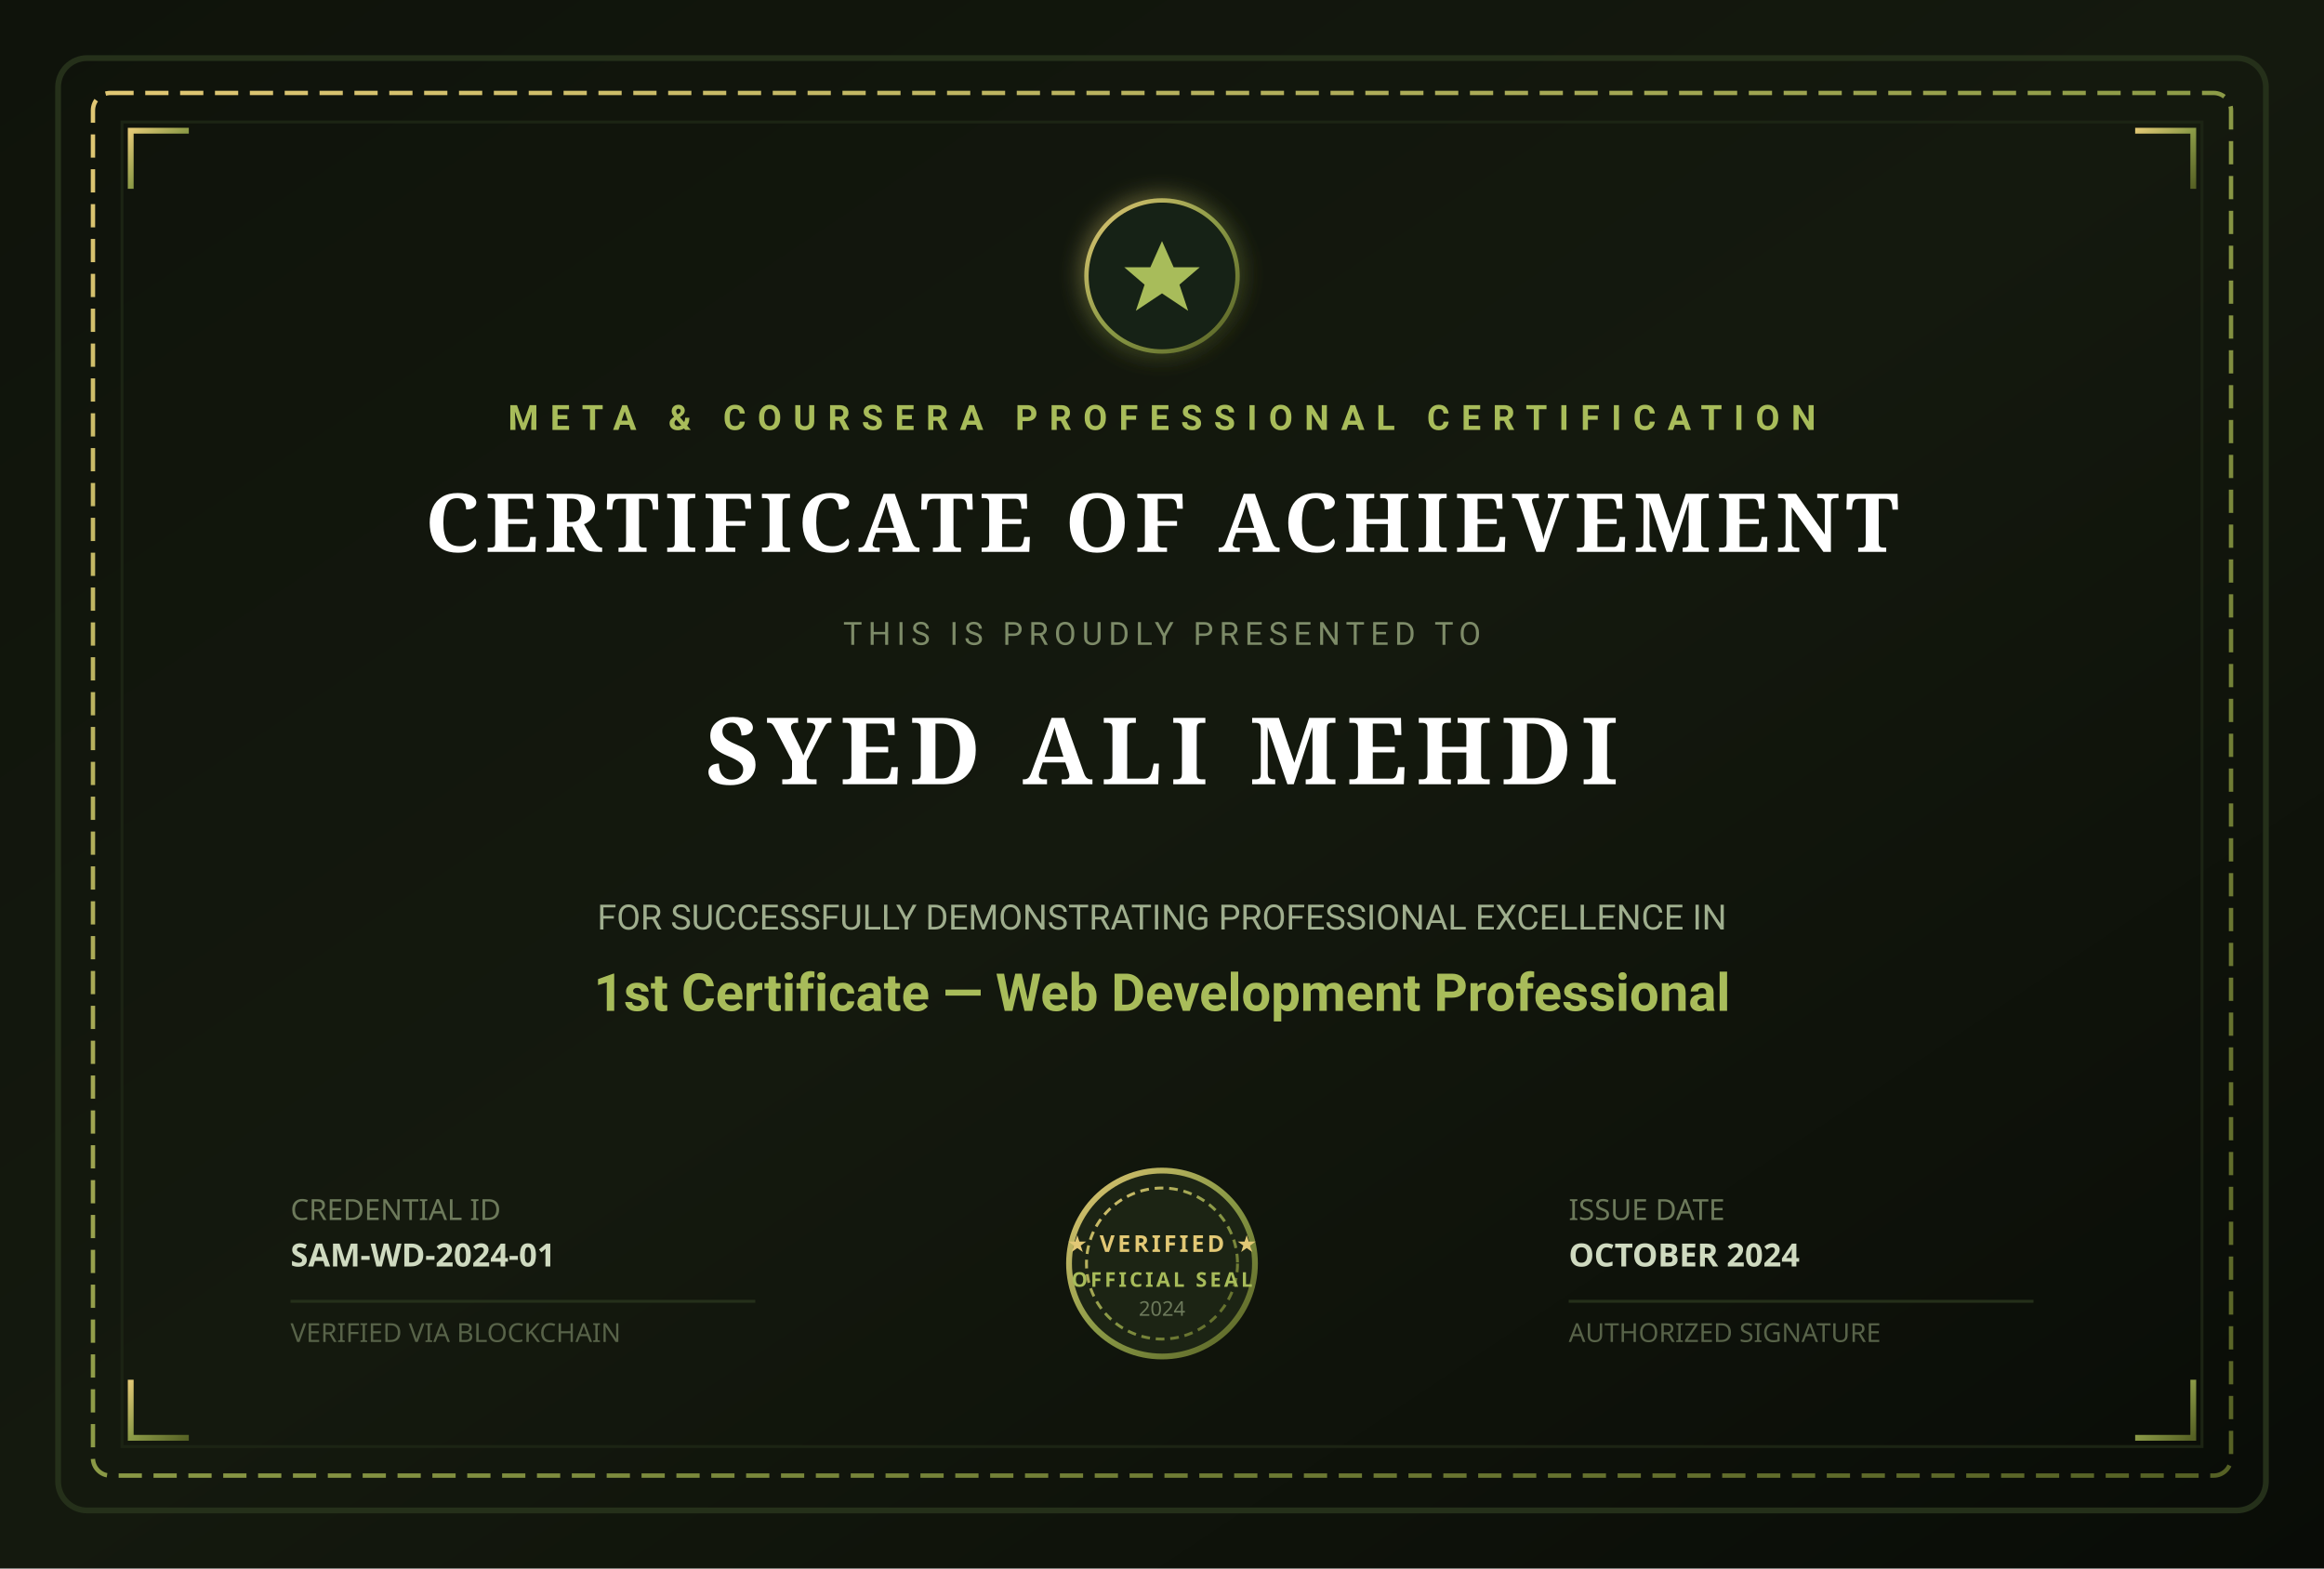
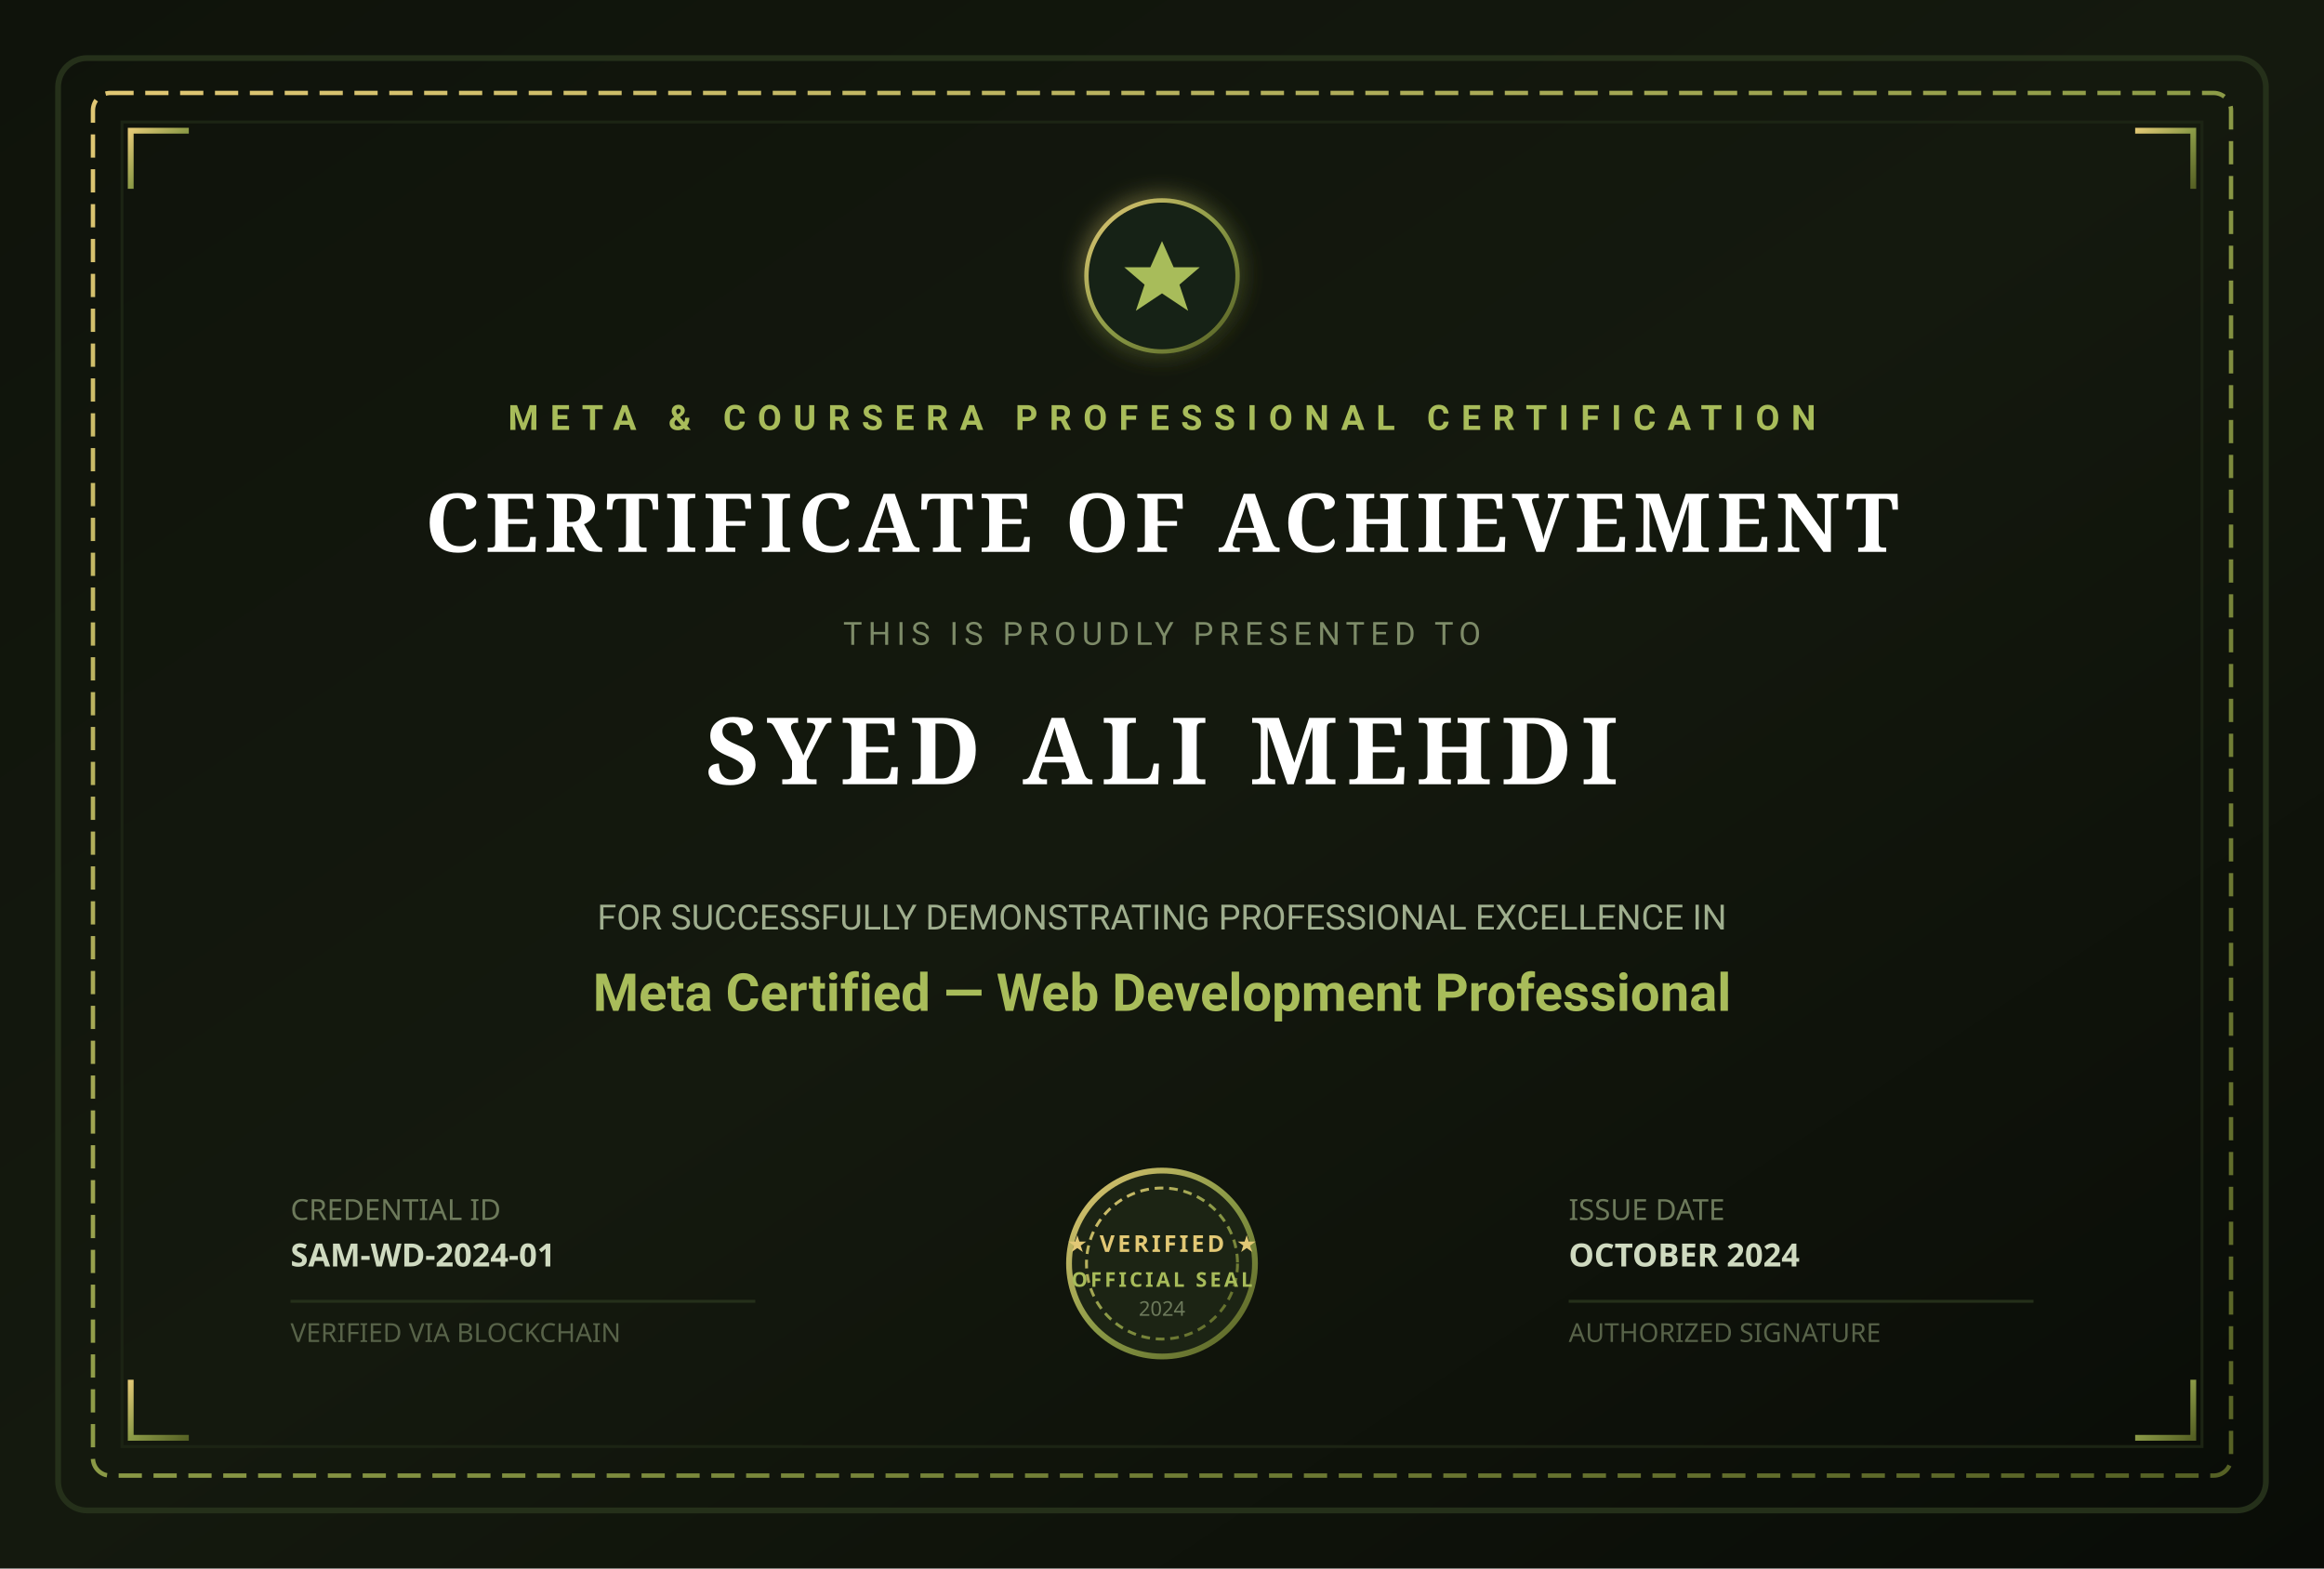
<svg xmlns="http://www.w3.org/2000/svg" viewBox="0 0 800 540" width="100%" height="100%">
  <defs>
    <linearGradient id="bg" x1="0%" y1="0%" x2="100%" y2="100%">
      <stop offset="0%" stop-color="#0f130b" />
      <stop offset="50%" stop-color="#14190e" />
      <stop offset="100%" stop-color="#090c07" />
    </linearGradient>
    <linearGradient id="gold" x1="0%" y1="0%" x2="100%" y2="100%">
      <stop offset="0%" stop-color="#e2c875" />
      <stop offset="50%" stop-color="#8b9a46" />
      <stop offset="100%" stop-color="#556024" />
    </linearGradient>
    <linearGradient id="accent" x1="0%" y1="0%" x2="100%" y2="0%">
      <stop offset="0%" stop-color="#8b9a46" />
      <stop offset="50%" stop-color="#a8bc5a" />
      <stop offset="100%" stop-color="#8b9a46" />
    </linearGradient>
    <filter id="glow" x="-20%" y="-20%" width="140%" height="140%">
      <feGaussianBlur stdDeviation="4" result="blur" />
      <feComposite in="SourceGraphic" in2="blur" operator="over" />
    </filter>
  </defs>
  <rect width="800" height="540" fill="url(#bg)" />
  <rect x="20" y="20" width="760" height="500" rx="10" fill="none" stroke="#25301a" stroke-width="2" />
  <rect x="32" y="32" width="736" height="476" rx="6" fill="none" stroke="url(#gold)" stroke-width="1.5" stroke-dasharray="8 4" />
  <rect x="42" y="42" width="716" height="456" fill="none" stroke="#1c2414" stroke-width="1" />
  <g stroke="url(#gold)" stroke-width="2" fill="none">
    <path d="M 45 65 L 45 45 L 65 45" />
    <path d="M 755 65 L 755 45 L 735 45" />
    <path d="M 45 475 L 45 495 L 65 495" />
    <path d="M 755 475 L 755 495 L 735 495" />
  </g>
  <g transform="translate(400, 95)" text-anchor="middle">
    <circle cx="0" cy="0" r="26" fill="#182012" stroke="url(#gold)" stroke-width="1.5" filter="url(#glow)" />
    <polygon points="0,-12 4,-3 13,-3 6,3 9,12 0,6 -9,12 -6,3 -13,-3 -4,-3" fill="#a8bc5a" />
  </g>
  <text x="400" y="148" font-family="'Segoe UI', Roboto, sans-serif" font-size="12" font-weight="700" letter-spacing="4" fill="#a8bc5a" text-anchor="middle">META &amp; COURSERA PROFESSIONAL CERTIFICATION</text>
  <text x="400" y="190" font-family="'Georgia', serif" font-size="28" font-weight="700" letter-spacing="2" fill="#ffffff" text-anchor="middle">CERTIFICATE OF ACHIEVEMENT</text>
  <text x="400" y="222" font-family="'Segoe UI', Roboto, sans-serif" font-size="11" letter-spacing="2" fill="#7d8b68" text-anchor="middle">THIS IS PROUDLY PRESENTED TO</text>
  <text x="400" y="270" font-family="'Georgia', serif" font-size="32" font-weight="700" letter-spacing="3" fill="#ffffff" text-anchor="middle">SYED ALI MEHDI</text>
  <line x1="240" y1="285" x2="560" y2="285" stroke="url(#accent)" stroke-width="2" />
  <text x="400" y="320" font-family="'Segoe UI', Roboto, sans-serif" font-size="12" fill="#9fae8e" text-anchor="middle">FOR SUCCESSFULLY DEMONSTRATING PROFESSIONAL EXCELLENCE IN</text>
-   <text x="400" y="348" font-family="'Segoe UI', Roboto, sans-serif" font-size="18" font-weight="700" fill="#a8bc5a" text-anchor="middle">1st Certificate — Web Development Professional</text>
+   <text x="400" y="348" font-family="'Segoe UI', Roboto, sans-serif" font-size="18" font-weight="700" fill="#a8bc5a" text-anchor="middle">Meta Certified — Web Development Professional</text>
  <g transform="translate(100, 420)">
    <text x="0" y="0" font-family="'Segoe UI', monospace" font-size="10" fill="#6d7a5b">CREDENTIAL ID</text>
    <text x="0" y="16" font-family="'Segoe UI', monospace" font-size="11" font-weight="600" fill="#cfdac0">SAM-WD-2024-01</text>
    <line x1="0" y1="28" x2="160" y2="28" stroke="#25301a" stroke-width="1" />
    <text x="0" y="42" font-family="'Segoe UI', sans-serif" font-size="9" fill="#586349">VERIFIED VIA BLOCKCHAIN</text>
  </g>
  <g transform="translate(400, 435)">
    <circle cx="0" cy="0" r="32" fill="#1c2414" stroke="url(#gold)" stroke-width="2" />
    <circle cx="0" cy="0" r="26" fill="none" stroke="url(#gold)" stroke-width="1" stroke-dasharray="3 2" />
    <text x="0" y="-4" font-family="'Segoe UI', sans-serif" font-size="8" font-weight="700" letter-spacing="1" fill="#e2c875" text-anchor="middle">★ VERIFIED ★</text>
    <text x="0" y="8" font-family="'Segoe UI', sans-serif" font-size="7" font-weight="600" letter-spacing="1" fill="#a8bc5a" text-anchor="middle">OFFICIAL SEAL</text>
    <text x="0" y="18" font-family="'Segoe UI', sans-serif" font-size="7" fill="#6d7a5b" text-anchor="middle">2024</text>
  </g>
  <g transform="translate(540, 420)">
    <text x="0" y="0" font-family="'Segoe UI', monospace" font-size="10" fill="#6d7a5b">ISSUE DATE</text>
    <text x="0" y="16" font-family="'Segoe UI', monospace" font-size="11" font-weight="600" fill="#cfdac0">OCTOBER 2024</text>
    <line x1="0" y1="28" x2="160" y2="28" stroke="#25301a" stroke-width="1" />
    <text x="0" y="42" font-family="'Segoe UI', sans-serif" font-size="9" fill="#586349">AUTHORIZED SIGNATURE</text>
  </g>
</svg>
